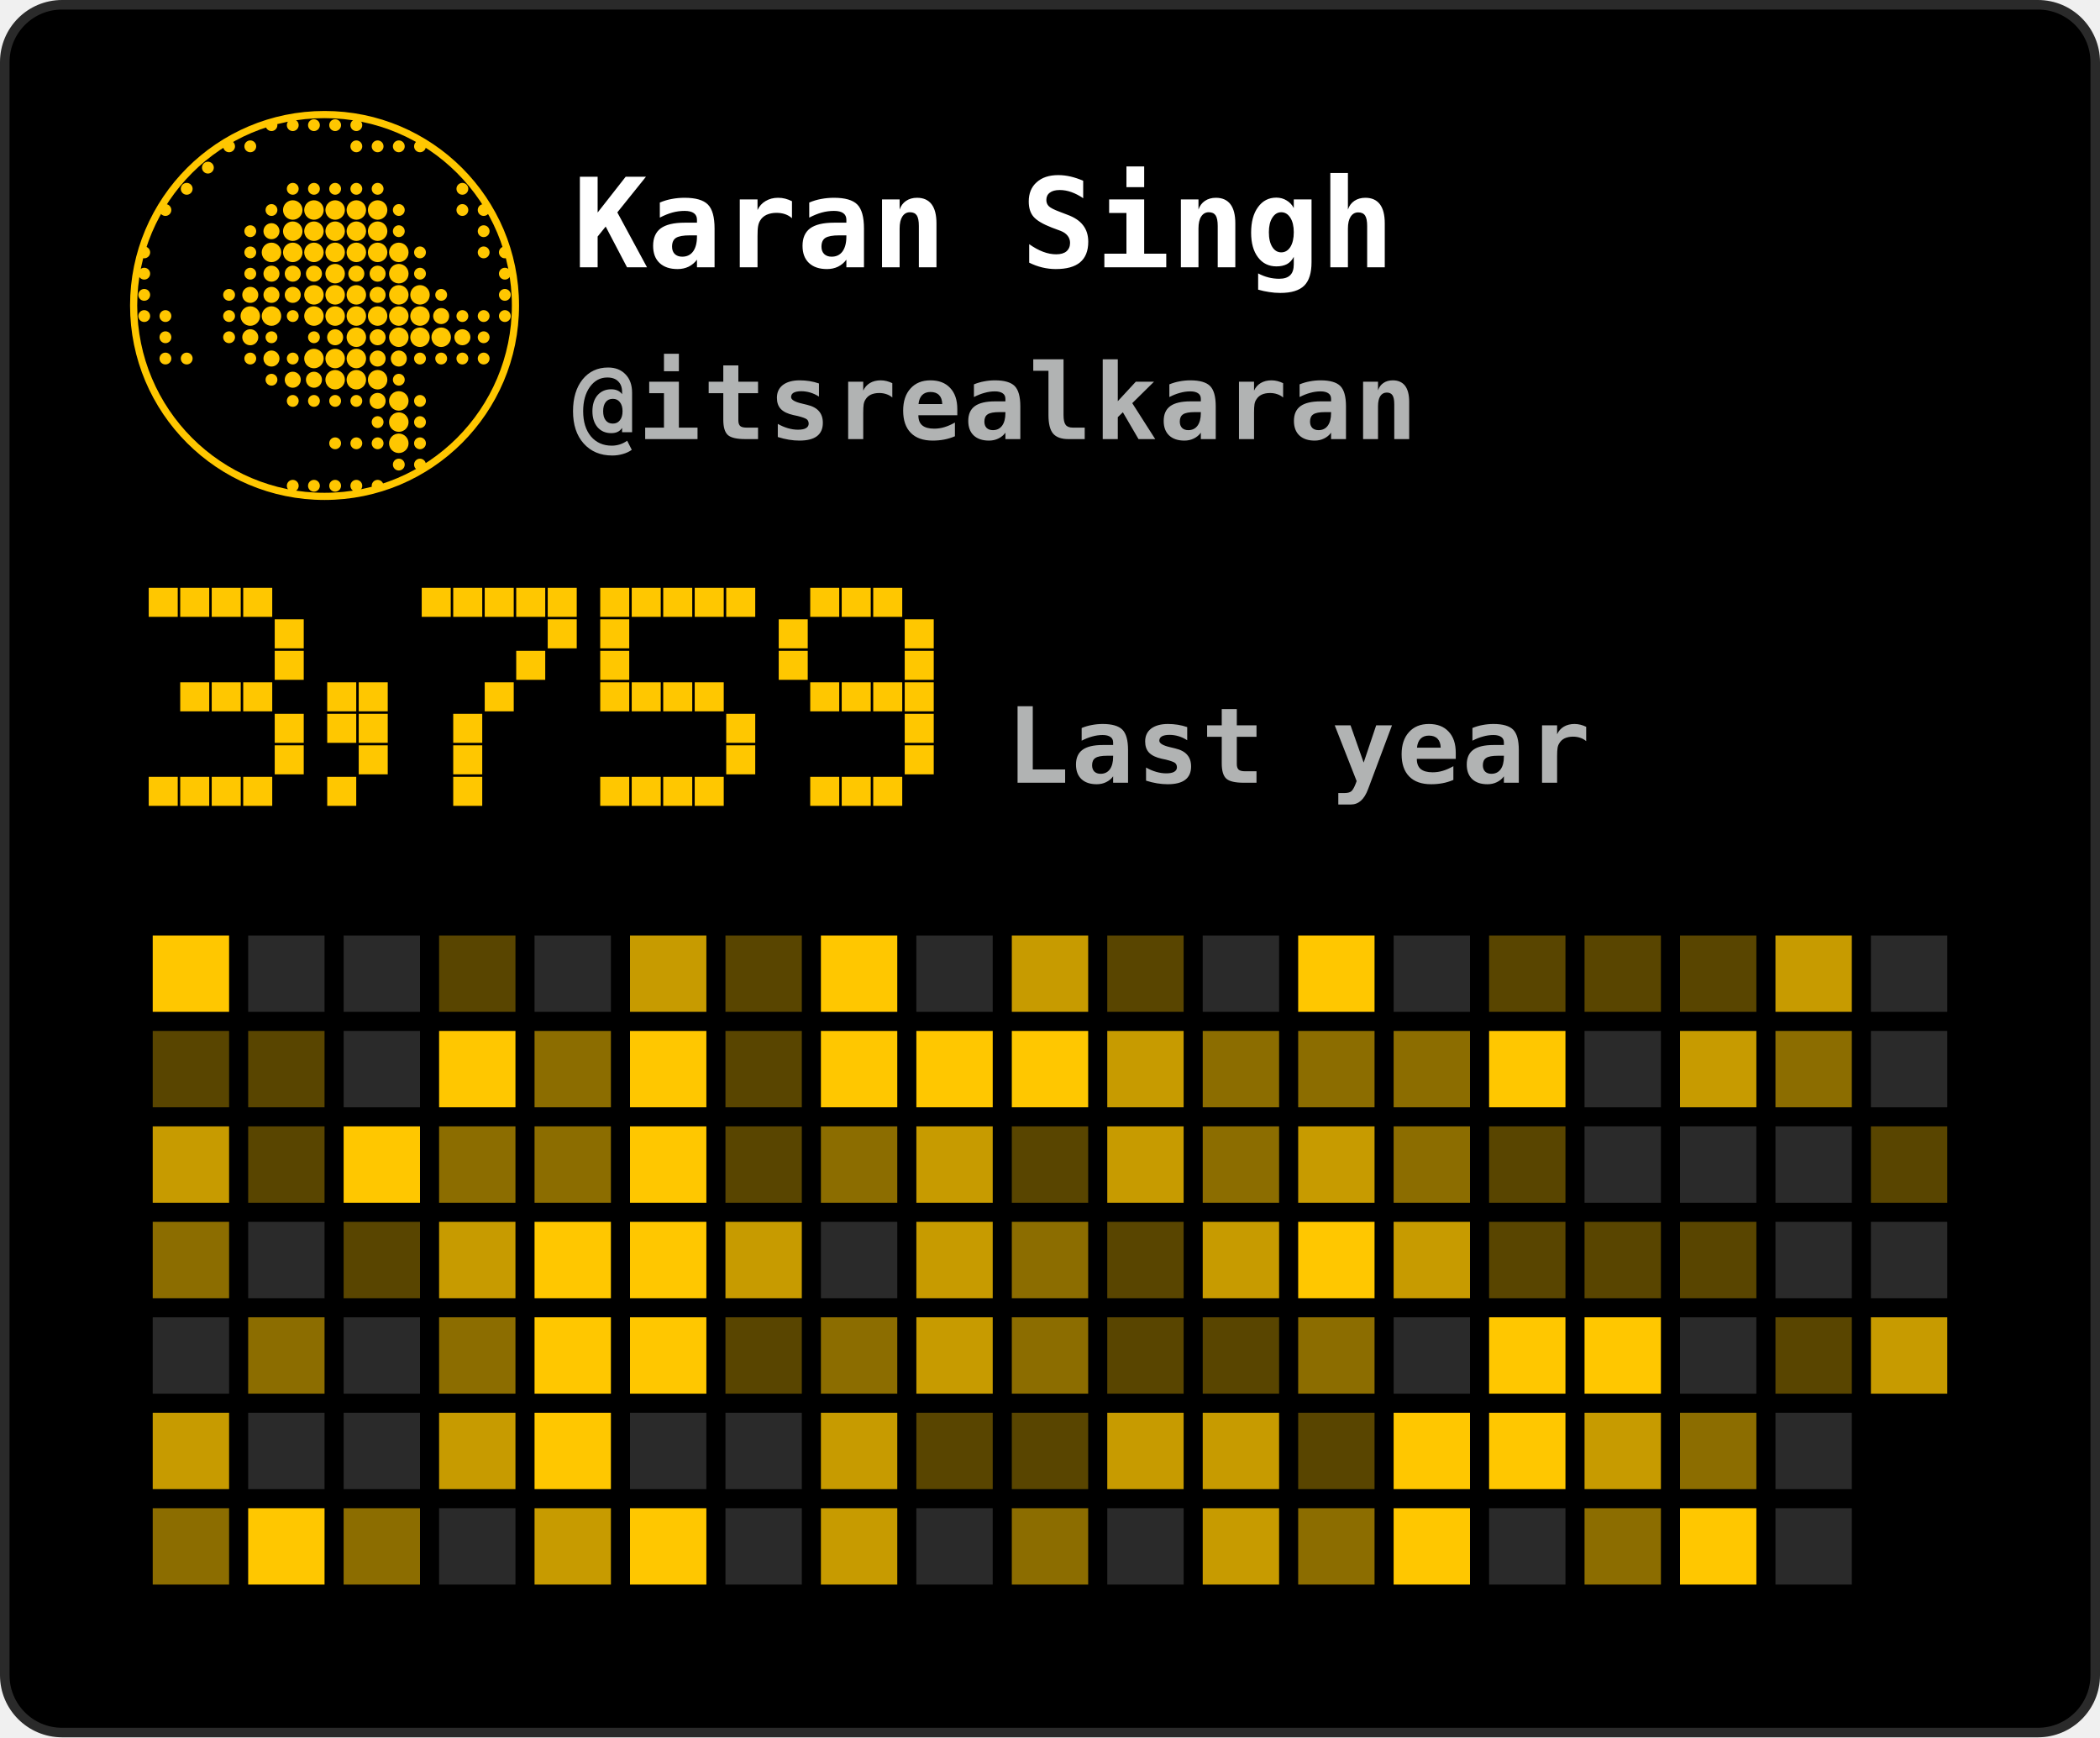
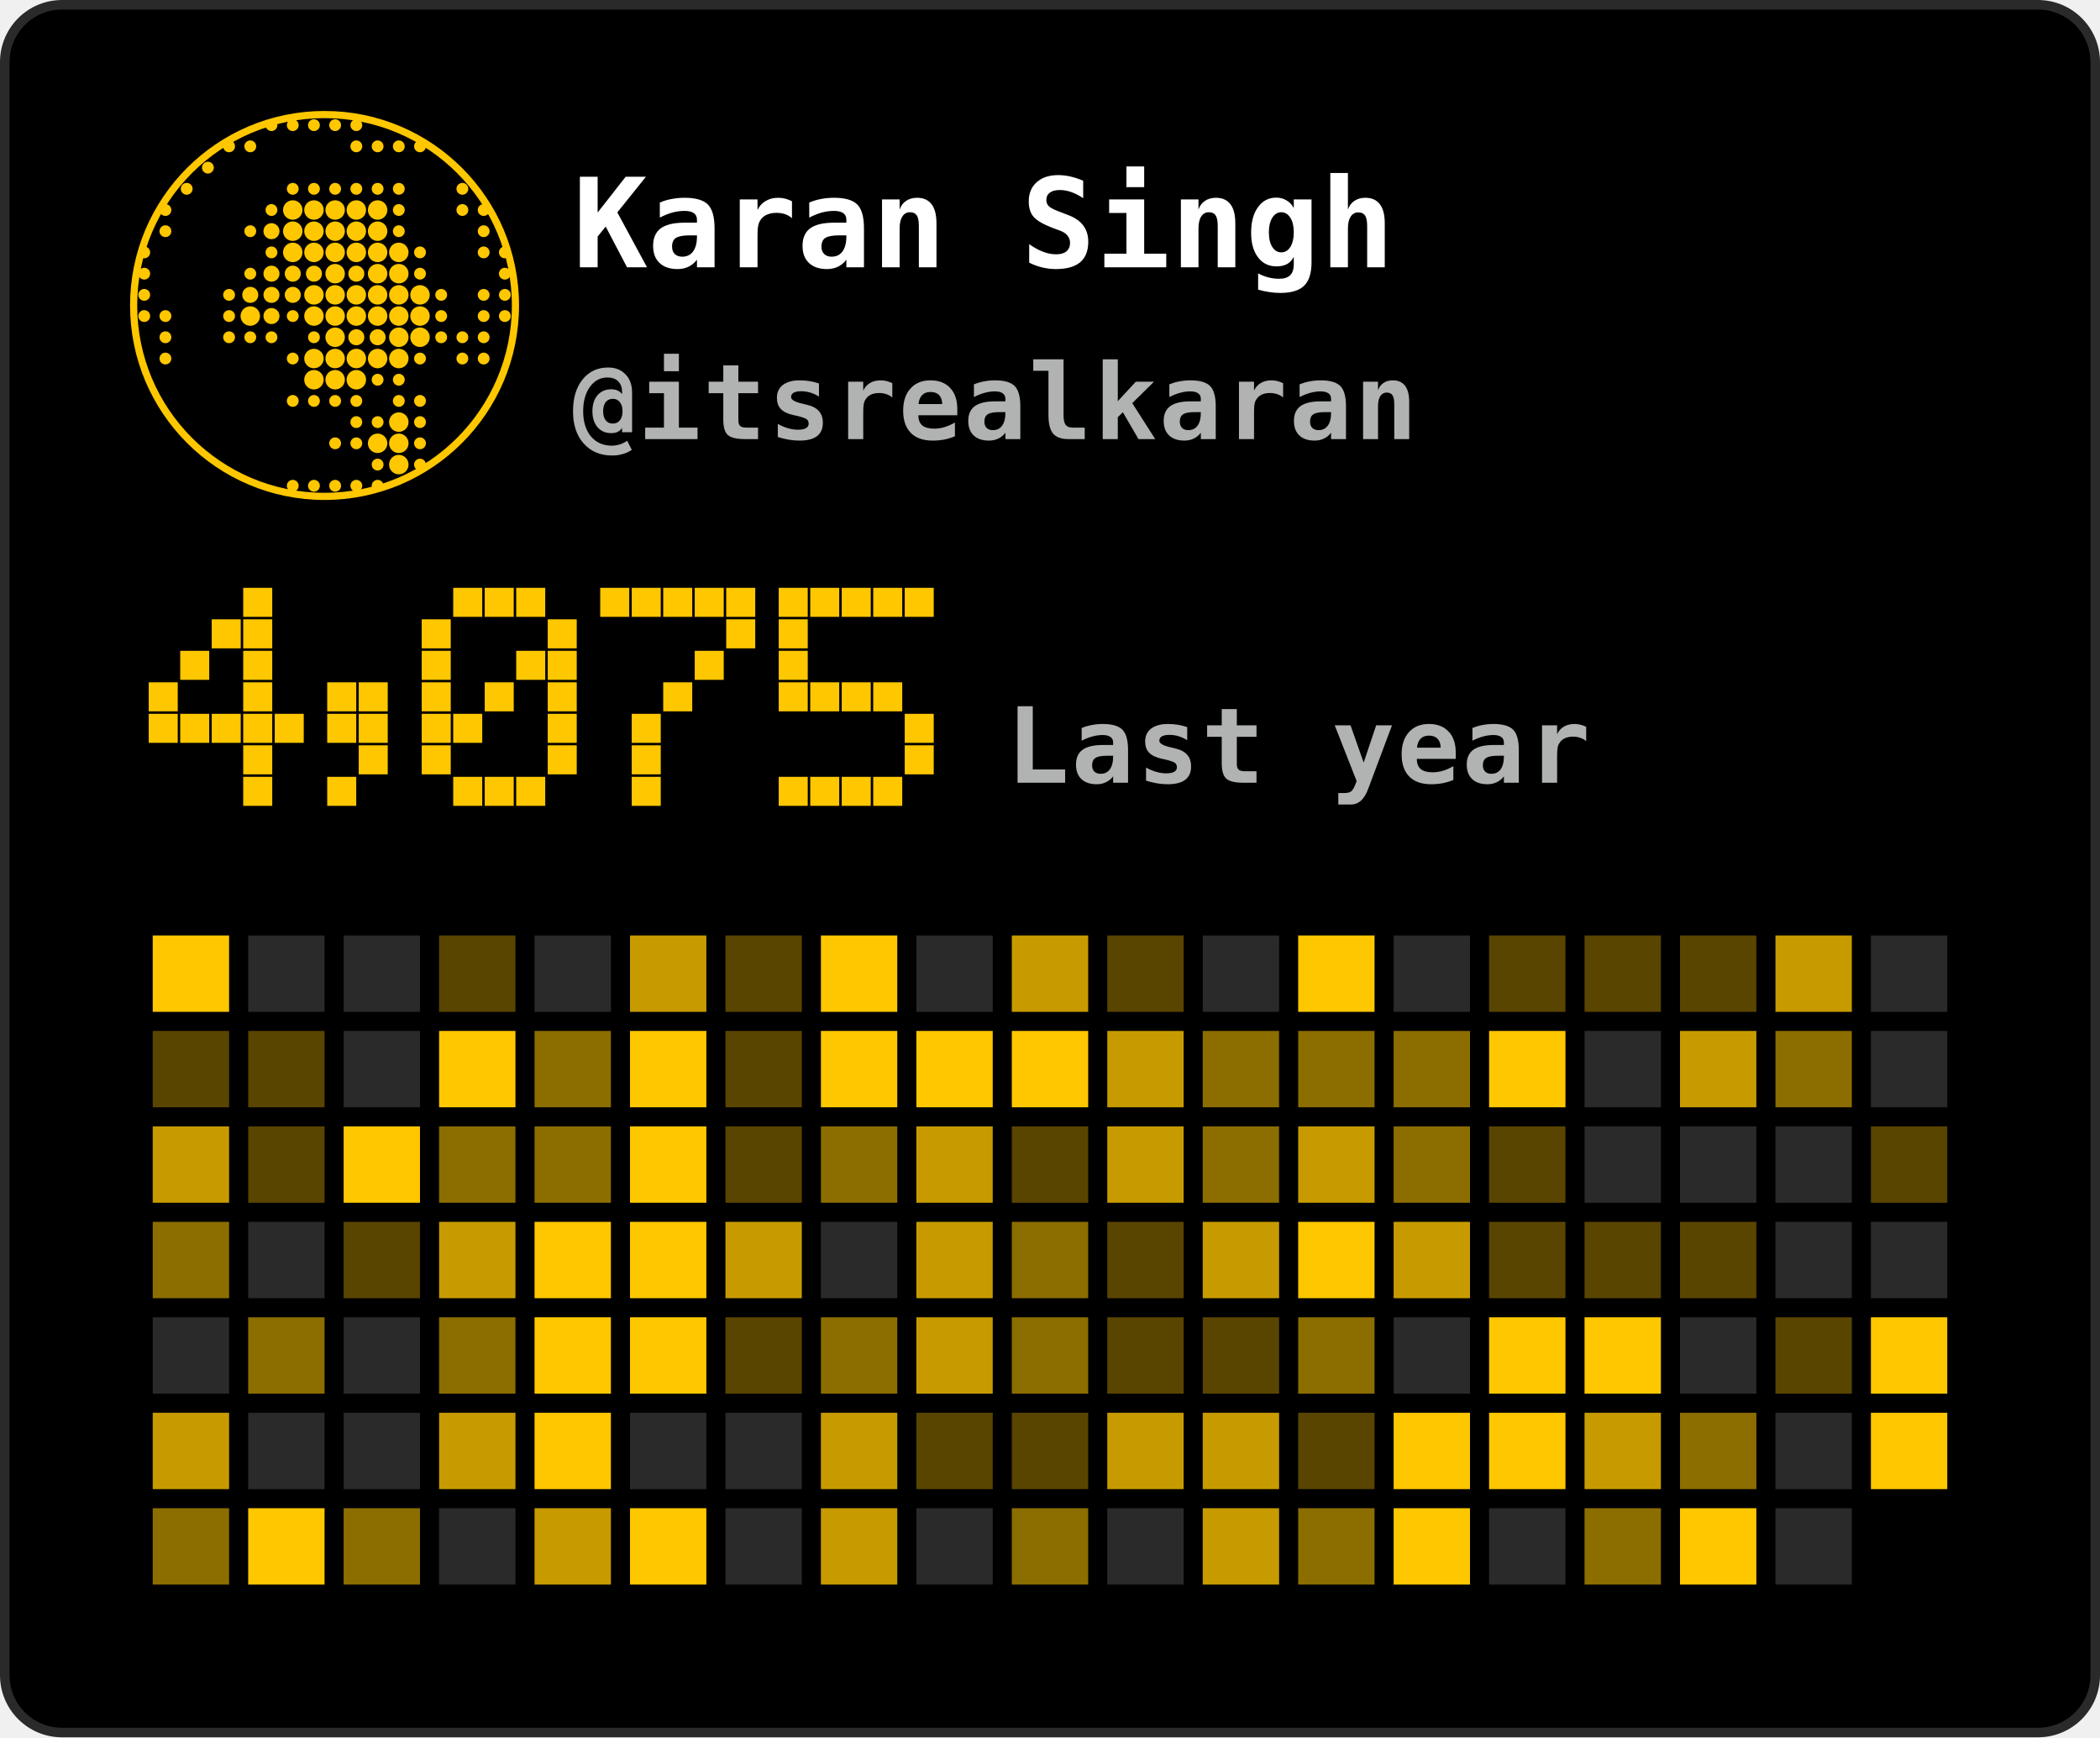
<svg xmlns="http://www.w3.org/2000/svg" width="220" height="182" viewBox="0 0 220 182" role="img">
  <rect x="0.5" y="0.5" width="219" height="181" rx="6" fill="#000000" stroke="#2A2A2A" stroke-width="1" />
  <rect x="14" y="14" width="0" height="0" fill="#FFC700" />
  <clipPath id="pfp">
    <circle cx="34.00" cy="32.00" r="20.00" />
  </clipPath>
  <g clip-path="url(#pfp)">
    <circle cx="21.78" cy="13.11" r="0.62" fill="#FFC700" />
    <circle cx="26.22" cy="13.11" r="0.62" fill="#FFC700" />
    <circle cx="28.44" cy="13.11" r="0.62" fill="#FFC700" />
    <circle cx="30.67" cy="13.11" r="0.62" fill="#FFC700" />
    <circle cx="32.89" cy="13.11" r="0.62" fill="#FFC700" />
    <circle cx="35.11" cy="13.11" r="0.62" fill="#FFC700" />
    <circle cx="37.33" cy="13.11" r="0.62" fill="#FFC700" />
    <circle cx="19.56" cy="15.33" r="0.62" fill="#FFC700" />
    <circle cx="21.78" cy="15.33" r="0.84" fill="#FFC700" />
    <circle cx="24.00" cy="15.33" r="0.62" fill="#FFC700" />
    <circle cx="26.22" cy="15.33" r="0.62" fill="#FFC700" />
    <circle cx="37.33" cy="15.33" r="0.62" fill="#FFC700" />
    <circle cx="39.56" cy="15.33" r="0.62" fill="#FFC700" />
    <circle cx="41.78" cy="15.33" r="0.62" fill="#FFC700" />
    <circle cx="44.00" cy="15.33" r="0.62" fill="#FFC700" />
    <circle cx="19.56" cy="17.56" r="0.62" fill="#FFC700" />
    <circle cx="21.78" cy="17.56" r="0.62" fill="#FFC700" />
    <circle cx="17.33" cy="19.78" r="0.62" fill="#FFC700" />
    <circle cx="19.56" cy="19.78" r="0.62" fill="#FFC700" />
    <circle cx="30.67" cy="19.78" r="0.62" fill="#FFC700" />
    <circle cx="32.89" cy="19.78" r="0.62" fill="#FFC700" />
    <circle cx="35.11" cy="19.78" r="0.62" fill="#FFC700" />
    <circle cx="37.33" cy="19.78" r="0.62" fill="#FFC700" />
    <circle cx="39.56" cy="19.78" r="0.62" fill="#FFC700" />
+     <circle cx="41.78" cy="19.78" r="0.62" fill="#FFC700" />
    <circle cx="48.44" cy="19.78" r="0.62" fill="#FFC700" />
    <circle cx="17.33" cy="22.00" r="0.62" fill="#FFC700" />
    <circle cx="28.44" cy="22.00" r="0.62" fill="#FFC700" />
    <circle cx="30.67" cy="22.00" r="1.02" fill="#FFC700" />
    <circle cx="32.89" cy="22.00" r="1.02" fill="#FFC700" />
    <circle cx="35.11" cy="22.00" r="1.02" fill="#FFC700" />
    <circle cx="37.33" cy="22.00" r="1.02" fill="#FFC700" />
    <circle cx="39.56" cy="22.00" r="1.02" fill="#FFC700" />
    <circle cx="41.78" cy="22.00" r="0.62" fill="#FFC700" />
    <circle cx="48.44" cy="22.00" r="0.62" fill="#FFC700" />
    <circle cx="50.67" cy="22.00" r="0.62" fill="#FFC700" />
    <circle cx="15.11" cy="24.22" r="0.62" fill="#FFC700" />
+     <circle cx="17.33" cy="24.22" r="0.62" fill="#FFC700" />
    <circle cx="26.22" cy="24.22" r="0.62" fill="#FFC700" />
    <circle cx="28.44" cy="24.22" r="0.84" fill="#FFC700" />
    <circle cx="30.67" cy="24.22" r="1.02" fill="#FFC700" />
    <circle cx="32.89" cy="24.22" r="1.02" fill="#FFC700" />
    <circle cx="35.11" cy="24.22" r="1.02" fill="#FFC700" />
    <circle cx="37.33" cy="24.22" r="1.02" fill="#FFC700" />
    <circle cx="39.56" cy="24.22" r="1.02" fill="#FFC700" />
    <circle cx="41.78" cy="24.22" r="0.62" fill="#FFC700" />
    <circle cx="50.67" cy="24.22" r="0.62" fill="#FFC700" />
    <circle cx="15.11" cy="26.44" r="0.62" fill="#FFC700" />
-     <circle cx="26.22" cy="26.44" r="0.62" fill="#FFC700" />
-     <circle cx="28.44" cy="26.44" r="1.02" fill="#FFC700" />
+     <circle cx="28.44" cy="26.44" r="0.62" fill="#FFC700" />
    <circle cx="30.67" cy="26.44" r="1.02" fill="#FFC700" />
    <circle cx="32.89" cy="26.44" r="1.02" fill="#FFC700" />
    <circle cx="35.11" cy="26.44" r="1.02" fill="#FFC700" />
    <circle cx="37.33" cy="26.44" r="1.02" fill="#FFC700" />
    <circle cx="39.56" cy="26.44" r="1.02" fill="#FFC700" />
    <circle cx="41.78" cy="26.44" r="1.02" fill="#FFC700" />
    <circle cx="44.00" cy="26.44" r="0.62" fill="#FFC700" />
    <circle cx="50.67" cy="26.44" r="0.62" fill="#FFC700" />
    <circle cx="52.89" cy="26.44" r="0.62" fill="#FFC700" />
    <circle cx="15.11" cy="28.67" r="0.62" fill="#FFC700" />
    <circle cx="26.22" cy="28.67" r="0.62" fill="#FFC700" />
    <circle cx="28.44" cy="28.67" r="0.84" fill="#FFC700" />
    <circle cx="30.67" cy="28.67" r="0.84" fill="#FFC700" />
    <circle cx="32.89" cy="28.67" r="0.84" fill="#FFC700" />
    <circle cx="35.11" cy="28.67" r="1.02" fill="#FFC700" />
    <circle cx="37.33" cy="28.67" r="0.84" fill="#FFC700" />
-     <circle cx="39.56" cy="28.67" r="0.84" fill="#FFC700" />
+     <circle cx="39.56" cy="28.67" r="1.02" fill="#FFC700" />
    <circle cx="41.78" cy="28.67" r="1.02" fill="#FFC700" />
    <circle cx="44.00" cy="28.67" r="0.62" fill="#FFC700" />
    <circle cx="52.89" cy="28.67" r="0.62" fill="#FFC700" />
    <circle cx="15.11" cy="30.89" r="0.62" fill="#FFC700" />
    <circle cx="24.00" cy="30.89" r="0.62" fill="#FFC700" />
    <circle cx="26.22" cy="30.89" r="0.84" fill="#FFC700" />
    <circle cx="28.44" cy="30.89" r="0.84" fill="#FFC700" />
    <circle cx="30.67" cy="30.89" r="0.84" fill="#FFC700" />
    <circle cx="32.89" cy="30.89" r="1.02" fill="#FFC700" />
    <circle cx="35.11" cy="30.89" r="1.02" fill="#FFC700" />
    <circle cx="37.33" cy="30.89" r="1.02" fill="#FFC700" />
-     <circle cx="39.56" cy="30.89" r="0.84" fill="#FFC700" />
+     <circle cx="39.56" cy="30.89" r="1.02" fill="#FFC700" />
    <circle cx="41.78" cy="30.89" r="1.02" fill="#FFC700" />
    <circle cx="44.00" cy="30.89" r="1.02" fill="#FFC700" />
    <circle cx="46.22" cy="30.89" r="0.62" fill="#FFC700" />
+     <circle cx="50.67" cy="30.89" r="0.62" fill="#FFC700" />
    <circle cx="52.89" cy="30.89" r="0.62" fill="#FFC700" />
    <circle cx="15.11" cy="33.11" r="0.62" fill="#FFC700" />
    <circle cx="17.33" cy="33.11" r="0.62" fill="#FFC700" />
    <circle cx="24.00" cy="33.11" r="0.62" fill="#FFC700" />
    <circle cx="26.22" cy="33.11" r="1.02" fill="#FFC700" />
-     <circle cx="28.44" cy="33.11" r="1.02" fill="#FFC700" />
+     <circle cx="28.44" cy="33.11" r="0.84" fill="#FFC700" />
    <circle cx="30.67" cy="33.11" r="0.62" fill="#FFC700" />
    <circle cx="32.89" cy="33.11" r="1.02" fill="#FFC700" />
    <circle cx="35.11" cy="33.11" r="1.02" fill="#FFC700" />
    <circle cx="37.33" cy="33.11" r="1.02" fill="#FFC700" />
    <circle cx="39.56" cy="33.11" r="1.02" fill="#FFC700" />
    <circle cx="41.78" cy="33.11" r="1.02" fill="#FFC700" />
    <circle cx="44.00" cy="33.11" r="1.02" fill="#FFC700" />
-     <circle cx="46.22" cy="33.11" r="0.84" fill="#FFC700" />
-     <circle cx="48.44" cy="33.11" r="0.62" fill="#FFC700" />
+     <circle cx="46.22" cy="33.11" r="0.62" fill="#FFC700" />
    <circle cx="50.67" cy="33.11" r="0.62" fill="#FFC700" />
    <circle cx="52.89" cy="33.11" r="0.62" fill="#FFC700" />
    <circle cx="17.33" cy="35.33" r="0.62" fill="#FFC700" />
    <circle cx="24.00" cy="35.33" r="0.62" fill="#FFC700" />
-     <circle cx="26.22" cy="35.33" r="0.84" fill="#FFC700" />
+     <circle cx="26.22" cy="35.33" r="0.62" fill="#FFC700" />
    <circle cx="28.44" cy="35.33" r="0.62" fill="#FFC700" />
    <circle cx="32.89" cy="35.33" r="0.62" fill="#FFC700" />
-     <circle cx="35.11" cy="35.33" r="0.84" fill="#FFC700" />
-     <circle cx="37.33" cy="35.33" r="1.02" fill="#FFC700" />
+     <circle cx="35.11" cy="35.33" r="1.02" fill="#FFC700" />
+     <circle cx="37.33" cy="35.33" r="0.84" fill="#FFC700" />
    <circle cx="39.56" cy="35.33" r="0.84" fill="#FFC700" />
    <circle cx="41.78" cy="35.33" r="1.02" fill="#FFC700" />
    <circle cx="44.00" cy="35.33" r="1.02" fill="#FFC700" />
-     <circle cx="46.22" cy="35.33" r="1.02" fill="#FFC700" />
-     <circle cx="48.44" cy="35.33" r="0.84" fill="#FFC700" />
+     <circle cx="46.22" cy="35.33" r="0.62" fill="#FFC700" />
+     <circle cx="48.44" cy="35.33" r="0.62" fill="#FFC700" />
    <circle cx="50.67" cy="35.33" r="0.62" fill="#FFC700" />
    <circle cx="17.33" cy="37.56" r="0.62" fill="#FFC700" />
-     <circle cx="19.56" cy="37.56" r="0.62" fill="#FFC700" />
-     <circle cx="26.22" cy="37.56" r="0.62" fill="#FFC700" />
-     <circle cx="28.44" cy="37.56" r="0.84" fill="#FFC700" />
    <circle cx="30.67" cy="37.56" r="0.62" fill="#FFC700" />
    <circle cx="32.89" cy="37.56" r="1.02" fill="#FFC700" />
    <circle cx="35.11" cy="37.56" r="1.02" fill="#FFC700" />
    <circle cx="37.33" cy="37.56" r="1.02" fill="#FFC700" />
-     <circle cx="39.56" cy="37.56" r="0.84" fill="#FFC700" />
-     <circle cx="41.78" cy="37.56" r="0.84" fill="#FFC700" />
+     <circle cx="39.56" cy="37.56" r="1.02" fill="#FFC700" />
+     <circle cx="41.78" cy="37.56" r="1.02" fill="#FFC700" />
    <circle cx="44.00" cy="37.56" r="0.62" fill="#FFC700" />
-     <circle cx="46.22" cy="37.56" r="0.62" fill="#FFC700" />
    <circle cx="48.44" cy="37.56" r="0.62" fill="#FFC700" />
    <circle cx="50.67" cy="37.56" r="0.62" fill="#FFC700" />
-     <circle cx="28.44" cy="39.78" r="0.62" fill="#FFC700" />
-     <circle cx="30.67" cy="39.78" r="0.84" fill="#FFC700" />
-     <circle cx="32.89" cy="39.78" r="0.84" fill="#FFC700" />
+     <circle cx="32.89" cy="39.78" r="1.02" fill="#FFC700" />
    <circle cx="35.11" cy="39.78" r="1.02" fill="#FFC700" />
    <circle cx="37.33" cy="39.78" r="1.02" fill="#FFC700" />
-     <circle cx="39.56" cy="39.78" r="1.02" fill="#FFC700" />
+     <circle cx="39.56" cy="39.78" r="0.62" fill="#FFC700" />
    <circle cx="41.78" cy="39.78" r="0.62" fill="#FFC700" />
    <circle cx="30.67" cy="42.00" r="0.62" fill="#FFC700" />
    <circle cx="32.89" cy="42.00" r="0.62" fill="#FFC700" />
    <circle cx="35.11" cy="42.00" r="0.62" fill="#FFC700" />
    <circle cx="37.33" cy="42.00" r="0.62" fill="#FFC700" />
-     <circle cx="39.56" cy="42.00" r="0.84" fill="#FFC700" />
-     <circle cx="41.78" cy="42.00" r="1.02" fill="#FFC700" />
+     <circle cx="41.78" cy="42.00" r="0.62" fill="#FFC700" />
    <circle cx="44.00" cy="42.00" r="0.62" fill="#FFC700" />
+     <circle cx="37.33" cy="44.22" r="0.62" fill="#FFC700" />
    <circle cx="39.56" cy="44.22" r="0.62" fill="#FFC700" />
    <circle cx="41.78" cy="44.22" r="1.02" fill="#FFC700" />
    <circle cx="44.00" cy="44.22" r="0.62" fill="#FFC700" />
    <circle cx="35.11" cy="46.44" r="0.62" fill="#FFC700" />
    <circle cx="37.33" cy="46.44" r="0.62" fill="#FFC700" />
-     <circle cx="39.56" cy="46.44" r="0.62" fill="#FFC700" />
+     <circle cx="39.56" cy="46.44" r="1.02" fill="#FFC700" />
    <circle cx="41.78" cy="46.44" r="1.02" fill="#FFC700" />
    <circle cx="44.00" cy="46.44" r="0.62" fill="#FFC700" />
-     <circle cx="41.78" cy="48.67" r="0.62" fill="#FFC700" />
+     <circle cx="39.56" cy="48.67" r="0.62" fill="#FFC700" />
+     <circle cx="41.78" cy="48.67" r="1.02" fill="#FFC700" />
    <circle cx="44.00" cy="48.67" r="0.62" fill="#FFC700" />
    <circle cx="30.67" cy="50.89" r="0.62" fill="#FFC700" />
    <circle cx="32.89" cy="50.89" r="0.62" fill="#FFC700" />
    <circle cx="35.11" cy="50.89" r="0.62" fill="#FFC700" />
    <circle cx="37.33" cy="50.89" r="0.62" fill="#FFC700" />
    <circle cx="39.56" cy="50.89" r="0.62" fill="#FFC700" />
    <circle cx="41.78" cy="50.89" r="0.62" fill="#FFC700" />
  </g>
  <circle cx="34.00" cy="32.00" r="20.00" fill="none" stroke="#FFC700" stroke-width="0.75" />
  <text x="60" y="28" fill="#FFFFFF" text-anchor="start" font-family="ui-monospace, Geist Mono, monospace" font-weight="700" font-size="13" letter-spacing="0" dominant-baseline="auto">Karan Singh</text>
  <text x="60" y="46" fill="#B1B3B3" text-anchor="start" font-family="ui-monospace, Geist Mono, monospace" font-weight="700" font-size="11" letter-spacing="0.2" dominant-baseline="auto">@itsrealkaran</text>
-   <rect x="15.58" y="61.58" width="3.04" height="3.04" fill="#FFC700" />
-   <rect x="18.88" y="61.58" width="3.04" height="3.04" fill="#FFC700" />
-   <rect x="22.18" y="61.58" width="3.04" height="3.04" fill="#FFC700" />
  <rect x="25.48" y="61.58" width="3.04" height="3.04" fill="#FFC700" />
-   <rect x="28.78" y="64.88" width="3.04" height="3.04" fill="#FFC700" />
-   <rect x="28.78" y="68.18" width="3.04" height="3.04" fill="#FFC700" />
-   <rect x="18.88" y="71.48" width="3.04" height="3.04" fill="#FFC700" />
-   <rect x="22.18" y="71.48" width="3.04" height="3.04" fill="#FFC700" />
+   <rect x="22.18" y="64.88" width="3.04" height="3.04" fill="#FFC700" />
+   <rect x="25.48" y="64.88" width="3.04" height="3.04" fill="#FFC700" />
+   <rect x="18.88" y="68.18" width="3.04" height="3.04" fill="#FFC700" />
+   <rect x="25.48" y="68.18" width="3.04" height="3.04" fill="#FFC700" />
+   <rect x="15.58" y="71.48" width="3.04" height="3.04" fill="#FFC700" />
  <rect x="25.48" y="71.48" width="3.04" height="3.04" fill="#FFC700" />
+   <rect x="15.58" y="74.78" width="3.04" height="3.04" fill="#FFC700" />
+   <rect x="18.88" y="74.78" width="3.04" height="3.04" fill="#FFC700" />
+   <rect x="22.18" y="74.78" width="3.04" height="3.04" fill="#FFC700" />
+   <rect x="25.48" y="74.78" width="3.04" height="3.04" fill="#FFC700" />
  <rect x="28.78" y="74.78" width="3.04" height="3.04" fill="#FFC700" />
-   <rect x="28.78" y="78.08" width="3.04" height="3.04" fill="#FFC700" />
-   <rect x="15.58" y="81.38" width="3.04" height="3.04" fill="#FFC700" />
-   <rect x="18.88" y="81.38" width="3.04" height="3.04" fill="#FFC700" />
-   <rect x="22.18" y="81.38" width="3.04" height="3.04" fill="#FFC700" />
+   <rect x="25.48" y="78.08" width="3.04" height="3.04" fill="#FFC700" />
  <rect x="25.48" y="81.38" width="3.04" height="3.04" fill="#FFC700" />
  <rect x="34.28" y="71.48" width="3.04" height="3.04" fill="#FFC700" />
  <rect x="37.58" y="71.48" width="3.04" height="3.04" fill="#FFC700" />
  <rect x="34.28" y="74.78" width="3.04" height="3.04" fill="#FFC700" />
  <rect x="37.58" y="74.78" width="3.04" height="3.04" fill="#FFC700" />
  <rect x="37.58" y="78.08" width="3.04" height="3.04" fill="#FFC700" />
  <rect x="34.28" y="81.38" width="3.04" height="3.04" fill="#FFC700" />
-   <rect x="44.18" y="61.58" width="3.04" height="3.04" fill="#FFC700" />
  <rect x="47.48" y="61.58" width="3.04" height="3.04" fill="#FFC700" />
  <rect x="50.78" y="61.58" width="3.04" height="3.04" fill="#FFC700" />
  <rect x="54.08" y="61.58" width="3.04" height="3.04" fill="#FFC700" />
-   <rect x="57.38" y="61.58" width="3.04" height="3.04" fill="#FFC700" />
+   <rect x="44.18" y="64.88" width="3.04" height="3.04" fill="#FFC700" />
  <rect x="57.38" y="64.88" width="3.04" height="3.04" fill="#FFC700" />
+   <rect x="44.18" y="68.18" width="3.04" height="3.04" fill="#FFC700" />
  <rect x="54.08" y="68.18" width="3.04" height="3.04" fill="#FFC700" />
+   <rect x="57.38" y="68.18" width="3.04" height="3.04" fill="#FFC700" />
+   <rect x="44.18" y="71.48" width="3.04" height="3.04" fill="#FFC700" />
  <rect x="50.78" y="71.48" width="3.04" height="3.04" fill="#FFC700" />
+   <rect x="57.38" y="71.48" width="3.04" height="3.04" fill="#FFC700" />
+   <rect x="44.18" y="74.78" width="3.04" height="3.04" fill="#FFC700" />
  <rect x="47.48" y="74.78" width="3.04" height="3.04" fill="#FFC700" />
-   <rect x="47.48" y="78.08" width="3.04" height="3.04" fill="#FFC700" />
+   <rect x="57.38" y="74.78" width="3.04" height="3.04" fill="#FFC700" />
+   <rect x="44.18" y="78.08" width="3.04" height="3.04" fill="#FFC700" />
+   <rect x="57.38" y="78.08" width="3.04" height="3.04" fill="#FFC700" />
  <rect x="47.48" y="81.38" width="3.04" height="3.04" fill="#FFC700" />
+   <rect x="50.78" y="81.38" width="3.04" height="3.04" fill="#FFC700" />
+   <rect x="54.08" y="81.38" width="3.04" height="3.04" fill="#FFC700" />
  <rect x="62.88" y="61.58" width="3.04" height="3.04" fill="#FFC700" />
  <rect x="66.18" y="61.58" width="3.04" height="3.04" fill="#FFC700" />
  <rect x="69.48" y="61.58" width="3.04" height="3.04" fill="#FFC700" />
  <rect x="72.78" y="61.58" width="3.04" height="3.04" fill="#FFC700" />
  <rect x="76.08" y="61.58" width="3.04" height="3.04" fill="#FFC700" />
-   <rect x="62.88" y="64.88" width="3.04" height="3.04" fill="#FFC700" />
-   <rect x="62.88" y="68.18" width="3.04" height="3.04" fill="#FFC700" />
-   <rect x="62.88" y="71.48" width="3.04" height="3.04" fill="#FFC700" />
-   <rect x="66.18" y="71.48" width="3.04" height="3.04" fill="#FFC700" />
+   <rect x="76.08" y="64.88" width="3.04" height="3.04" fill="#FFC700" />
+   <rect x="72.78" y="68.18" width="3.04" height="3.04" fill="#FFC700" />
  <rect x="69.48" y="71.48" width="3.04" height="3.04" fill="#FFC700" />
-   <rect x="72.78" y="71.48" width="3.04" height="3.04" fill="#FFC700" />
-   <rect x="76.08" y="74.78" width="3.04" height="3.04" fill="#FFC700" />
-   <rect x="76.08" y="78.08" width="3.04" height="3.04" fill="#FFC700" />
-   <rect x="62.88" y="81.38" width="3.04" height="3.04" fill="#FFC700" />
+   <rect x="66.18" y="74.78" width="3.04" height="3.04" fill="#FFC700" />
+   <rect x="66.18" y="78.08" width="3.04" height="3.04" fill="#FFC700" />
  <rect x="66.18" y="81.38" width="3.04" height="3.04" fill="#FFC700" />
-   <rect x="69.48" y="81.38" width="3.04" height="3.04" fill="#FFC700" />
-   <rect x="72.78" y="81.38" width="3.04" height="3.04" fill="#FFC700" />
+   <rect x="81.58" y="61.58" width="3.04" height="3.04" fill="#FFC700" />
  <rect x="84.88" y="61.58" width="3.04" height="3.04" fill="#FFC700" />
  <rect x="88.18" y="61.58" width="3.04" height="3.04" fill="#FFC700" />
  <rect x="91.48" y="61.58" width="3.04" height="3.04" fill="#FFC700" />
+   <rect x="94.78" y="61.58" width="3.04" height="3.04" fill="#FFC700" />
  <rect x="81.58" y="64.88" width="3.04" height="3.04" fill="#FFC700" />
-   <rect x="94.78" y="64.88" width="3.04" height="3.04" fill="#FFC700" />
  <rect x="81.58" y="68.18" width="3.04" height="3.04" fill="#FFC700" />
-   <rect x="94.78" y="68.18" width="3.04" height="3.04" fill="#FFC700" />
+   <rect x="81.58" y="71.48" width="3.04" height="3.04" fill="#FFC700" />
  <rect x="84.88" y="71.48" width="3.04" height="3.04" fill="#FFC700" />
  <rect x="88.18" y="71.48" width="3.04" height="3.04" fill="#FFC700" />
  <rect x="91.48" y="71.48" width="3.04" height="3.04" fill="#FFC700" />
-   <rect x="94.78" y="71.48" width="3.04" height="3.04" fill="#FFC700" />
  <rect x="94.78" y="74.78" width="3.04" height="3.04" fill="#FFC700" />
  <rect x="94.78" y="78.08" width="3.04" height="3.04" fill="#FFC700" />
+   <rect x="81.58" y="81.38" width="3.04" height="3.04" fill="#FFC700" />
  <rect x="84.88" y="81.38" width="3.04" height="3.04" fill="#FFC700" />
  <rect x="88.18" y="81.38" width="3.04" height="3.04" fill="#FFC700" />
  <rect x="91.48" y="81.38" width="3.04" height="3.04" fill="#FFC700" />
  <text x="105.4" y="82.0" fill="#B1B3B3" text-anchor="start" font-family="ui-monospace, Geist Mono, monospace" font-weight="700" font-size="11" letter-spacing="0.2" dominant-baseline="auto">Last year</text>
  <rect x="16" y="98" width="8" height="8" fill="#FFC700" />
  <rect x="16" y="108" width="8" height="8" fill="#FFC700" opacity="0.35" />
  <rect x="16" y="118" width="8" height="8" fill="#FFC700" opacity="0.78" />
  <rect x="16" y="128" width="8" height="8" fill="#FFC700" opacity="0.55" />
  <rect x="16" y="138" width="8" height="8" fill="#2A2A2A" />
  <rect x="16" y="148" width="8" height="8" fill="#FFC700" opacity="0.78" />
  <rect x="16" y="158" width="8" height="8" fill="#FFC700" opacity="0.55" />
  <rect x="26" y="98" width="8" height="8" fill="#2A2A2A" />
  <rect x="26" y="108" width="8" height="8" fill="#FFC700" opacity="0.35" />
  <rect x="26" y="118" width="8" height="8" fill="#FFC700" opacity="0.35" />
  <rect x="26" y="128" width="8" height="8" fill="#2A2A2A" />
  <rect x="26" y="138" width="8" height="8" fill="#FFC700" opacity="0.55" />
  <rect x="26" y="148" width="8" height="8" fill="#2A2A2A" />
  <rect x="26" y="158" width="8" height="8" fill="#FFC700" />
  <rect x="36" y="98" width="8" height="8" fill="#2A2A2A" />
  <rect x="36" y="108" width="8" height="8" fill="#2A2A2A" />
  <rect x="36" y="118" width="8" height="8" fill="#FFC700" />
  <rect x="36" y="128" width="8" height="8" fill="#FFC700" opacity="0.35" />
  <rect x="36" y="138" width="8" height="8" fill="#2A2A2A" />
  <rect x="36" y="148" width="8" height="8" fill="#2A2A2A" />
  <rect x="36" y="158" width="8" height="8" fill="#FFC700" opacity="0.55" />
  <rect x="46" y="98" width="8" height="8" fill="#FFC700" opacity="0.35" />
  <rect x="46" y="108" width="8" height="8" fill="#FFC700" />
  <rect x="46" y="118" width="8" height="8" fill="#FFC700" opacity="0.55" />
  <rect x="46" y="128" width="8" height="8" fill="#FFC700" opacity="0.78" />
  <rect x="46" y="138" width="8" height="8" fill="#FFC700" opacity="0.55" />
  <rect x="46" y="148" width="8" height="8" fill="#FFC700" opacity="0.78" />
  <rect x="46" y="158" width="8" height="8" fill="#2A2A2A" />
  <rect x="56" y="98" width="8" height="8" fill="#2A2A2A" />
  <rect x="56" y="108" width="8" height="8" fill="#FFC700" opacity="0.55" />
  <rect x="56" y="118" width="8" height="8" fill="#FFC700" opacity="0.55" />
  <rect x="56" y="128" width="8" height="8" fill="#FFC700" />
  <rect x="56" y="138" width="8" height="8" fill="#FFC700" />
  <rect x="56" y="148" width="8" height="8" fill="#FFC700" />
  <rect x="56" y="158" width="8" height="8" fill="#FFC700" opacity="0.78" />
  <rect x="66" y="98" width="8" height="8" fill="#FFC700" opacity="0.78" />
  <rect x="66" y="108" width="8" height="8" fill="#FFC700" />
  <rect x="66" y="118" width="8" height="8" fill="#FFC700" />
  <rect x="66" y="128" width="8" height="8" fill="#FFC700" />
  <rect x="66" y="138" width="8" height="8" fill="#FFC700" />
  <rect x="66" y="148" width="8" height="8" fill="#2A2A2A" />
  <rect x="66" y="158" width="8" height="8" fill="#FFC700" />
  <rect x="76" y="98" width="8" height="8" fill="#FFC700" opacity="0.35" />
  <rect x="76" y="108" width="8" height="8" fill="#FFC700" opacity="0.35" />
  <rect x="76" y="118" width="8" height="8" fill="#FFC700" opacity="0.35" />
  <rect x="76" y="128" width="8" height="8" fill="#FFC700" opacity="0.78" />
  <rect x="76" y="138" width="8" height="8" fill="#FFC700" opacity="0.35" />
  <rect x="76" y="148" width="8" height="8" fill="#2A2A2A" />
  <rect x="76" y="158" width="8" height="8" fill="#2A2A2A" />
  <rect x="86" y="98" width="8" height="8" fill="#FFC700" />
  <rect x="86" y="108" width="8" height="8" fill="#FFC700" />
  <rect x="86" y="118" width="8" height="8" fill="#FFC700" opacity="0.55" />
  <rect x="86" y="128" width="8" height="8" fill="#2A2A2A" />
  <rect x="86" y="138" width="8" height="8" fill="#FFC700" opacity="0.55" />
  <rect x="86" y="148" width="8" height="8" fill="#FFC700" opacity="0.78" />
  <rect x="86" y="158" width="8" height="8" fill="#FFC700" opacity="0.78" />
  <rect x="96" y="98" width="8" height="8" fill="#2A2A2A" />
  <rect x="96" y="108" width="8" height="8" fill="#FFC700" />
  <rect x="96" y="118" width="8" height="8" fill="#FFC700" opacity="0.78" />
  <rect x="96" y="128" width="8" height="8" fill="#FFC700" opacity="0.78" />
  <rect x="96" y="138" width="8" height="8" fill="#FFC700" opacity="0.78" />
  <rect x="96" y="148" width="8" height="8" fill="#FFC700" opacity="0.35" />
  <rect x="96" y="158" width="8" height="8" fill="#2A2A2A" />
  <rect x="106" y="98" width="8" height="8" fill="#FFC700" opacity="0.78" />
  <rect x="106" y="108" width="8" height="8" fill="#FFC700" />
  <rect x="106" y="118" width="8" height="8" fill="#FFC700" opacity="0.35" />
  <rect x="106" y="128" width="8" height="8" fill="#FFC700" opacity="0.55" />
  <rect x="106" y="138" width="8" height="8" fill="#FFC700" opacity="0.55" />
  <rect x="106" y="148" width="8" height="8" fill="#FFC700" opacity="0.35" />
  <rect x="106" y="158" width="8" height="8" fill="#FFC700" opacity="0.55" />
  <rect x="116" y="98" width="8" height="8" fill="#FFC700" opacity="0.35" />
  <rect x="116" y="108" width="8" height="8" fill="#FFC700" opacity="0.78" />
  <rect x="116" y="118" width="8" height="8" fill="#FFC700" opacity="0.78" />
  <rect x="116" y="128" width="8" height="8" fill="#FFC700" opacity="0.35" />
  <rect x="116" y="138" width="8" height="8" fill="#FFC700" opacity="0.35" />
  <rect x="116" y="148" width="8" height="8" fill="#FFC700" opacity="0.78" />
  <rect x="116" y="158" width="8" height="8" fill="#2A2A2A" />
  <rect x="126" y="98" width="8" height="8" fill="#2A2A2A" />
  <rect x="126" y="108" width="8" height="8" fill="#FFC700" opacity="0.55" />
  <rect x="126" y="118" width="8" height="8" fill="#FFC700" opacity="0.55" />
  <rect x="126" y="128" width="8" height="8" fill="#FFC700" opacity="0.78" />
  <rect x="126" y="138" width="8" height="8" fill="#FFC700" opacity="0.35" />
  <rect x="126" y="148" width="8" height="8" fill="#FFC700" opacity="0.78" />
  <rect x="126" y="158" width="8" height="8" fill="#FFC700" opacity="0.78" />
  <rect x="136" y="98" width="8" height="8" fill="#FFC700" />
  <rect x="136" y="108" width="8" height="8" fill="#FFC700" opacity="0.55" />
  <rect x="136" y="118" width="8" height="8" fill="#FFC700" opacity="0.78" />
  <rect x="136" y="128" width="8" height="8" fill="#FFC700" />
  <rect x="136" y="138" width="8" height="8" fill="#FFC700" opacity="0.55" />
  <rect x="136" y="148" width="8" height="8" fill="#FFC700" opacity="0.35" />
  <rect x="136" y="158" width="8" height="8" fill="#FFC700" opacity="0.55" />
  <rect x="146" y="98" width="8" height="8" fill="#2A2A2A" />
  <rect x="146" y="108" width="8" height="8" fill="#FFC700" opacity="0.55" />
  <rect x="146" y="118" width="8" height="8" fill="#FFC700" opacity="0.55" />
  <rect x="146" y="128" width="8" height="8" fill="#FFC700" opacity="0.78" />
  <rect x="146" y="138" width="8" height="8" fill="#2A2A2A" />
  <rect x="146" y="148" width="8" height="8" fill="#FFC700" />
  <rect x="146" y="158" width="8" height="8" fill="#FFC700" />
  <rect x="156" y="98" width="8" height="8" fill="#FFC700" opacity="0.35" />
  <rect x="156" y="108" width="8" height="8" fill="#FFC700" />
  <rect x="156" y="118" width="8" height="8" fill="#FFC700" opacity="0.35" />
  <rect x="156" y="128" width="8" height="8" fill="#FFC700" opacity="0.35" />
  <rect x="156" y="138" width="8" height="8" fill="#FFC700" />
  <rect x="156" y="148" width="8" height="8" fill="#FFC700" />
  <rect x="156" y="158" width="8" height="8" fill="#2A2A2A" />
  <rect x="166" y="98" width="8" height="8" fill="#FFC700" opacity="0.35" />
  <rect x="166" y="108" width="8" height="8" fill="#2A2A2A" />
  <rect x="166" y="118" width="8" height="8" fill="#2A2A2A" />
  <rect x="166" y="128" width="8" height="8" fill="#FFC700" opacity="0.35" />
  <rect x="166" y="138" width="8" height="8" fill="#FFC700" />
  <rect x="166" y="148" width="8" height="8" fill="#FFC700" opacity="0.78" />
  <rect x="166" y="158" width="8" height="8" fill="#FFC700" opacity="0.55" />
  <rect x="176" y="98" width="8" height="8" fill="#FFC700" opacity="0.35" />
  <rect x="176" y="108" width="8" height="8" fill="#FFC700" opacity="0.78" />
  <rect x="176" y="118" width="8" height="8" fill="#2A2A2A" />
  <rect x="176" y="128" width="8" height="8" fill="#FFC700" opacity="0.35" />
  <rect x="176" y="138" width="8" height="8" fill="#2A2A2A" />
  <rect x="176" y="148" width="8" height="8" fill="#FFC700" opacity="0.55" />
  <rect x="176" y="158" width="8" height="8" fill="#FFC700" />
  <rect x="186" y="98" width="8" height="8" fill="#FFC700" opacity="0.78" />
  <rect x="186" y="108" width="8" height="8" fill="#FFC700" opacity="0.55" />
  <rect x="186" y="118" width="8" height="8" fill="#2A2A2A" />
  <rect x="186" y="128" width="8" height="8" fill="#2A2A2A" />
  <rect x="186" y="138" width="8" height="8" fill="#FFC700" opacity="0.35" />
  <rect x="186" y="148" width="8" height="8" fill="#2A2A2A" />
  <rect x="186" y="158" width="8" height="8" fill="#2A2A2A" />
  <rect x="196" y="98" width="8" height="8" fill="#2A2A2A" />
  <rect x="196" y="108" width="8" height="8" fill="#2A2A2A" />
  <rect x="196" y="118" width="8" height="8" fill="#FFC700" opacity="0.35" />
  <rect x="196" y="128" width="8" height="8" fill="#2A2A2A" />
-   <rect x="196" y="138" width="8" height="8" fill="#FFC700" opacity="0.78" />
+   <rect x="196" y="138" width="8" height="8" fill="#FFC700" />
+   <rect x="196" y="148" width="8" height="8" fill="#FFC700" />
</svg>
